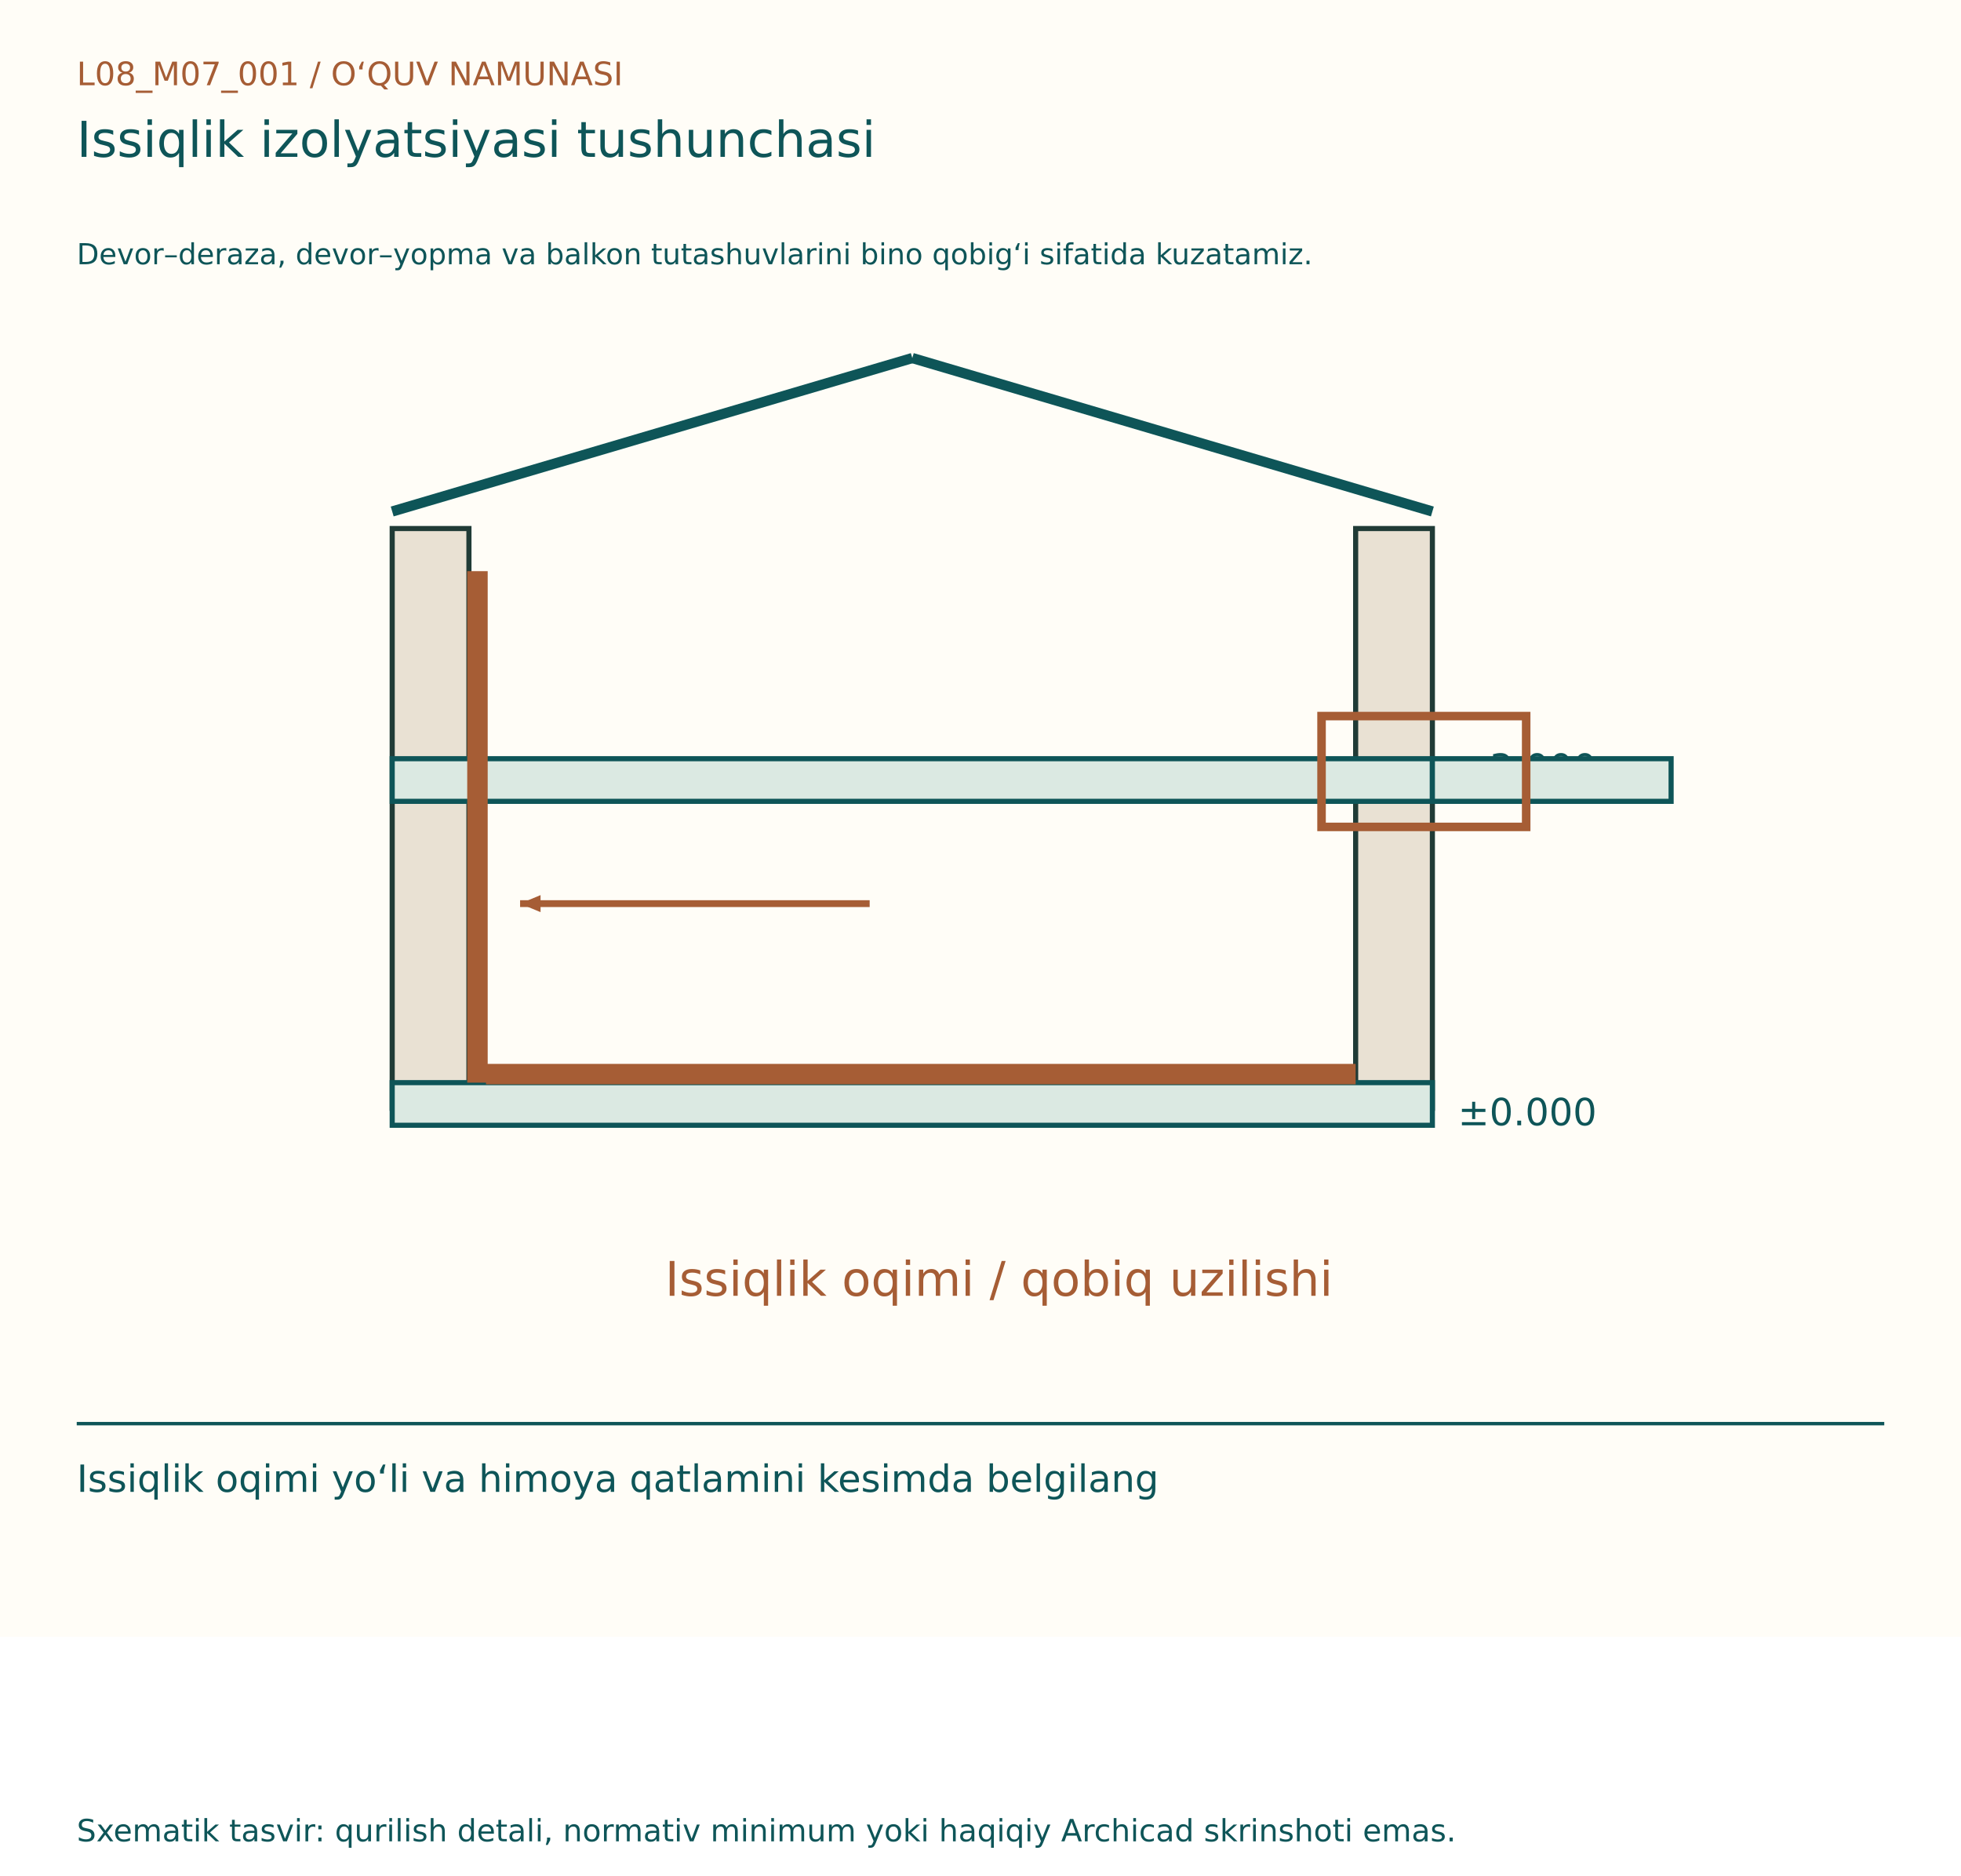
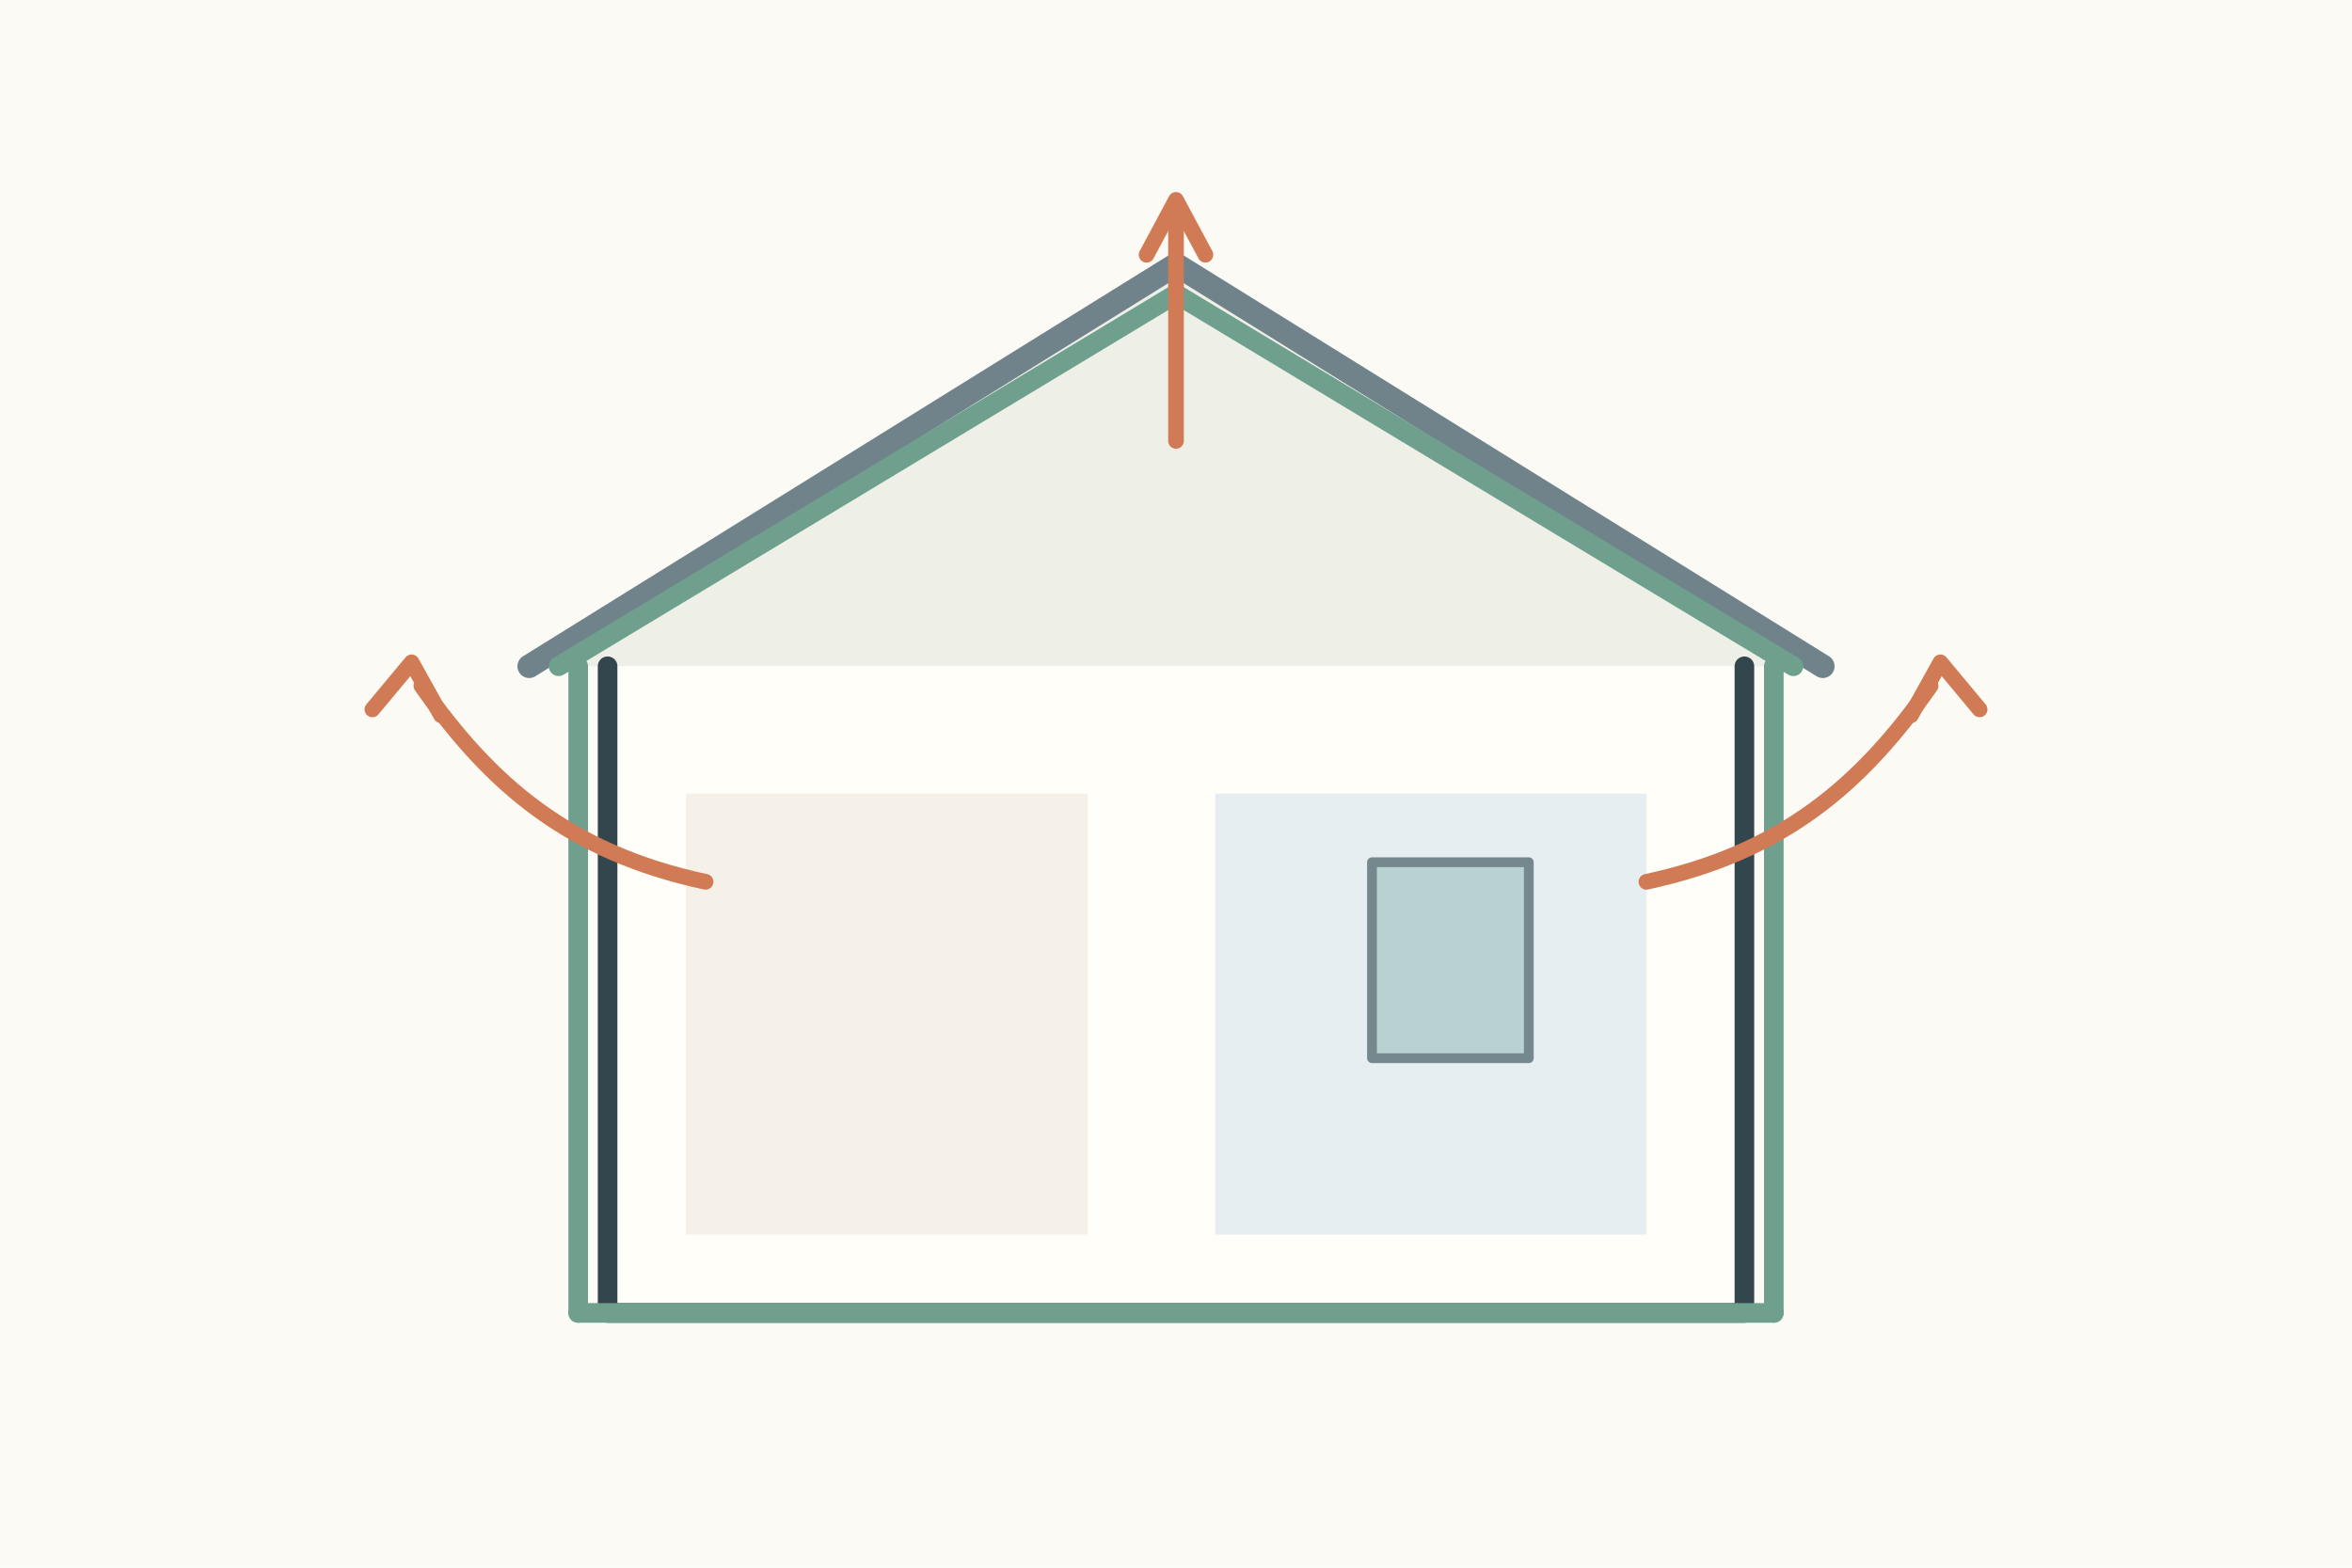
- <svg xmlns="http://www.w3.org/2000/svg" width="1150" height="1100" viewBox="0 0 1150 1100">
-   <rect width="1150" height="960" fill="#FFFDF7" />
-   <g font-family="DejaVu Sans, Segoe UI, sans-serif">
-     <text x="45" y="50" font-size="19" fill="#A65D35">L08_M07_001  /  O‘QUV NAMUNASI</text>
-     <text x="45" y="92" font-size="29" fill="#0E5558">Issiqlik izolyatsiyasi tushunchasi</text>
-     <text x="45" y="155" font-size="17" fill="#0E5558">Devor–deraza, devor–yopma va balkon tutashuvlarini bino qobig‘i sifatida kuzatamiz.</text>
-     <g transform="translate(0,80)">
-       <rect x="230" y="230" width="45" height="340" fill="#E9E1D3" stroke="#203B36" stroke-width="3" />
-       <rect x="795" y="230" width="45" height="340" fill="#E9E1D3" stroke="#203B36" stroke-width="3" />
-       <rect x="230" y="365" width="610" height="25" fill="#DBE9E2" stroke="#0E5558" stroke-width="3" />
-       <rect x="230" y="555" width="610" height="25" fill="#DBE9E2" stroke="#0E5558" stroke-width="3" />
-       <line x1="230" y1="220" x2="535" y2="130" stroke="#0E5558" stroke-width="6" />
-       <line x1="535" y1="130" x2="840" y2="220" stroke="#0E5558" stroke-width="6" />
-       <text x="855" y="378" font-size="22" fill="#0E5558">+3.000</text>
-       <text x="855" y="580" font-size="22" fill="#0E5558">±0.000</text>
-       <line x1="280" y1="255" x2="280" y2="555" stroke="#A65D35" stroke-width="12" />
-       <line x1="285" y1="550" x2="795" y2="550" stroke="#A65D35" stroke-width="12" />
-       <rect x="840" y="365" width="140" height="25" fill="#DBE9E2" stroke="#0E5558" stroke-width="3" />
-       <line x1="510" y1="450" x2="305" y2="450" stroke="#A65D35" stroke-width="4" />
-       <path d="M305, 450 l-12,-5 l0,10 Z" fill="#A65D35" transform="rotate(180.0 305 450)" />
-       <rect x="775" y="340" width="120" height="65" fill="none" stroke="#A65D35" stroke-width="5" />
-       <text x="390" y="680" font-size="28" fill="#A65D35">Issiqlik oqimi / qobiq uzilishi</text>
+ <svg xmlns="http://www.w3.org/2000/svg" width="1200" height="800">
+   <rect width="1200" height="800" fill="#fbfaf4" />
+   <g stroke="#34464d" stroke-width="4" fill="none" stroke-linecap="round" stroke-linejoin="round">
+     <g transform="translate(120 90)">
+       <path d="M150 250L480 45L810 250" fill="#eef0e8" stroke="#71838a" stroke-width="12" />
+       <path d="M190 250v330h580V250" fill="#fffef9" stroke-width="10" />
+       <path d="M165 250L480 60L795 250" stroke="#6f9f8d" stroke-width="10" />
+       <path d="M175 250v330M785 250v330" stroke="#6f9f8d" stroke-width="10" />
+       <path d="M175 580h610" stroke="#6f9f8d" stroke-width="10" />
+       <rect x="230" y="315" width="205" height="225" fill="#f5f0e8" stroke="none" />
+       <rect x="500" y="315" width="220" height="225" fill="#e7eef2" stroke="none" />
+       <path d="M240 360c-70-15-110-50-145-100M720 360c70-15 110-50 145-100M480 135c0-55 0-85 0-115" stroke="#d07b55" stroke-width="8" />
+       <path d="M105 275l-15-27-20 24M855 275l15-27 20 24M465 40l15-28 15 28" fill="none" stroke="#d07b55" stroke-width="8" />
+       <rect x="580" y="350" width="80" height="100" fill="#bad1d1" stroke="#75888d" stroke-width="5" />
    </g>
-     <line x1="45" y1="835" x2="1105" y2="835" stroke="#0E5558" stroke-width="2" />
-     <text x="45" y="875" font-size="22" fill="#0E5558">Issiqlik oqimi yo‘li va himoya qatlamini kesimda belgilang</text>
-     <text x="45" y="1080" font-size="18" fill="#0E5558">Sxematik tasvir: qurilish detali, normativ minimum yoki haqiqiy Archicad skrinshoti emas.</text>
  </g>
</svg>
